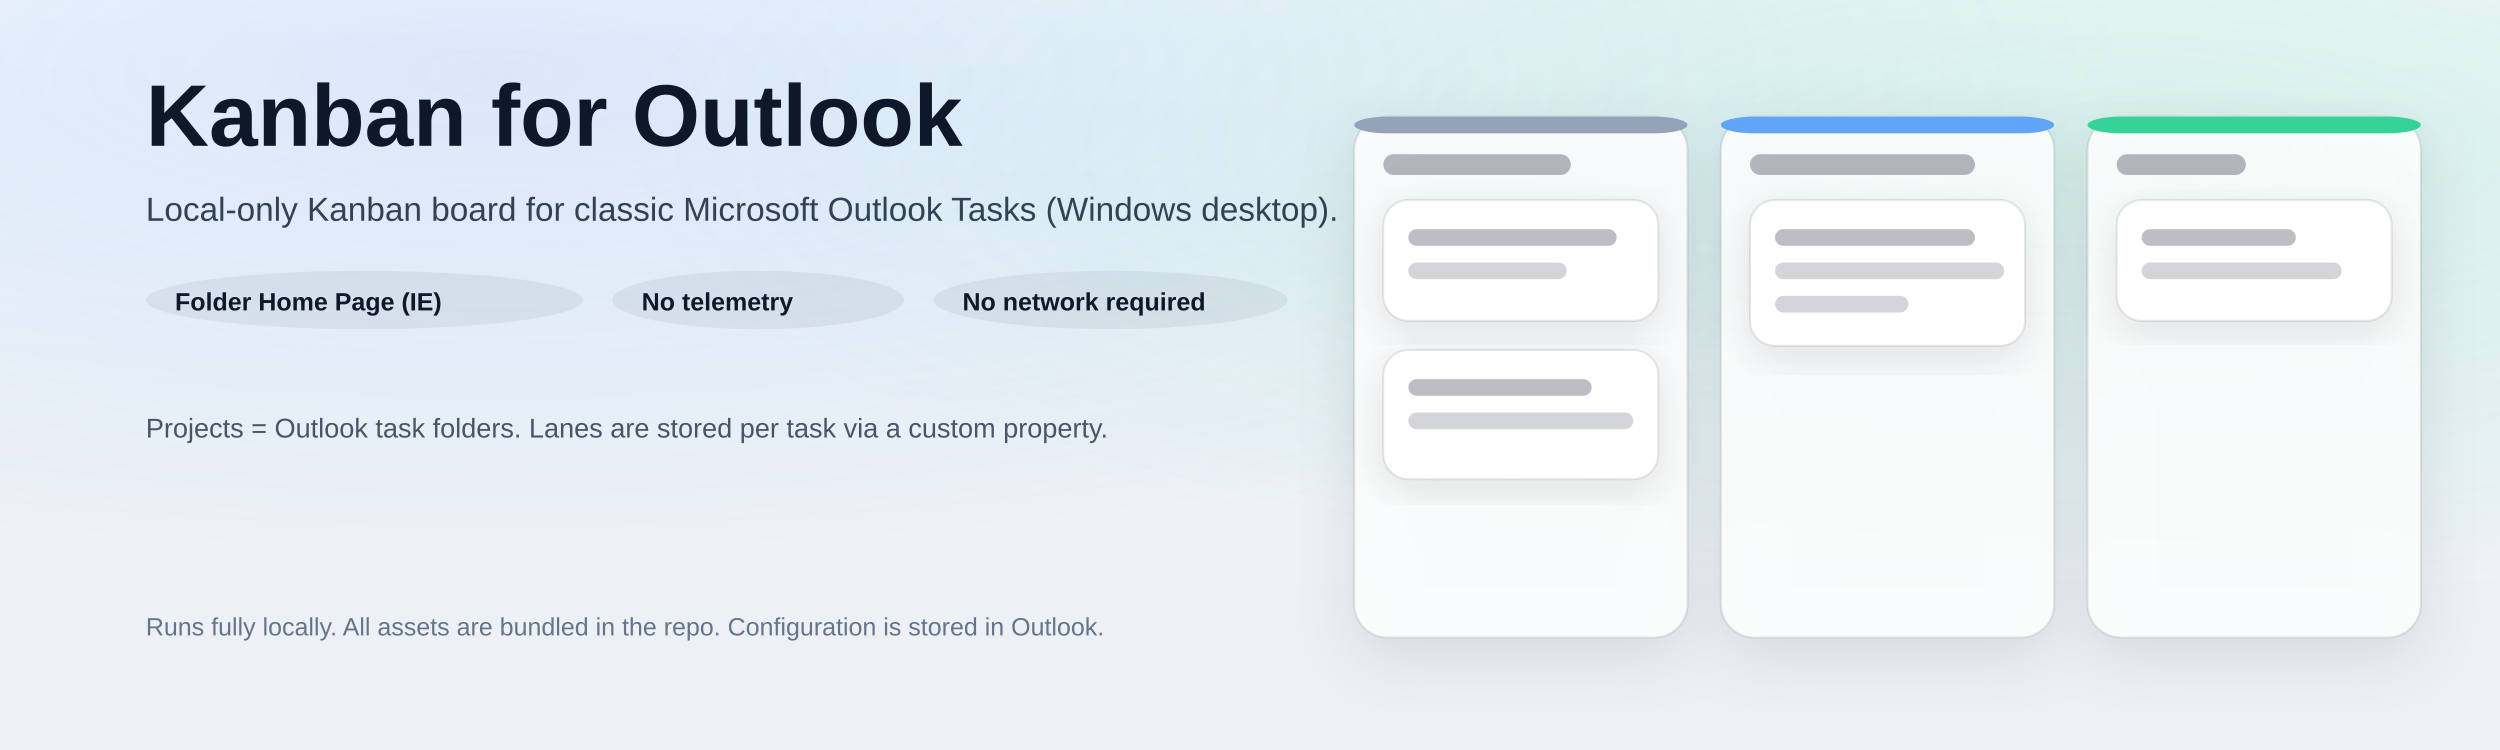
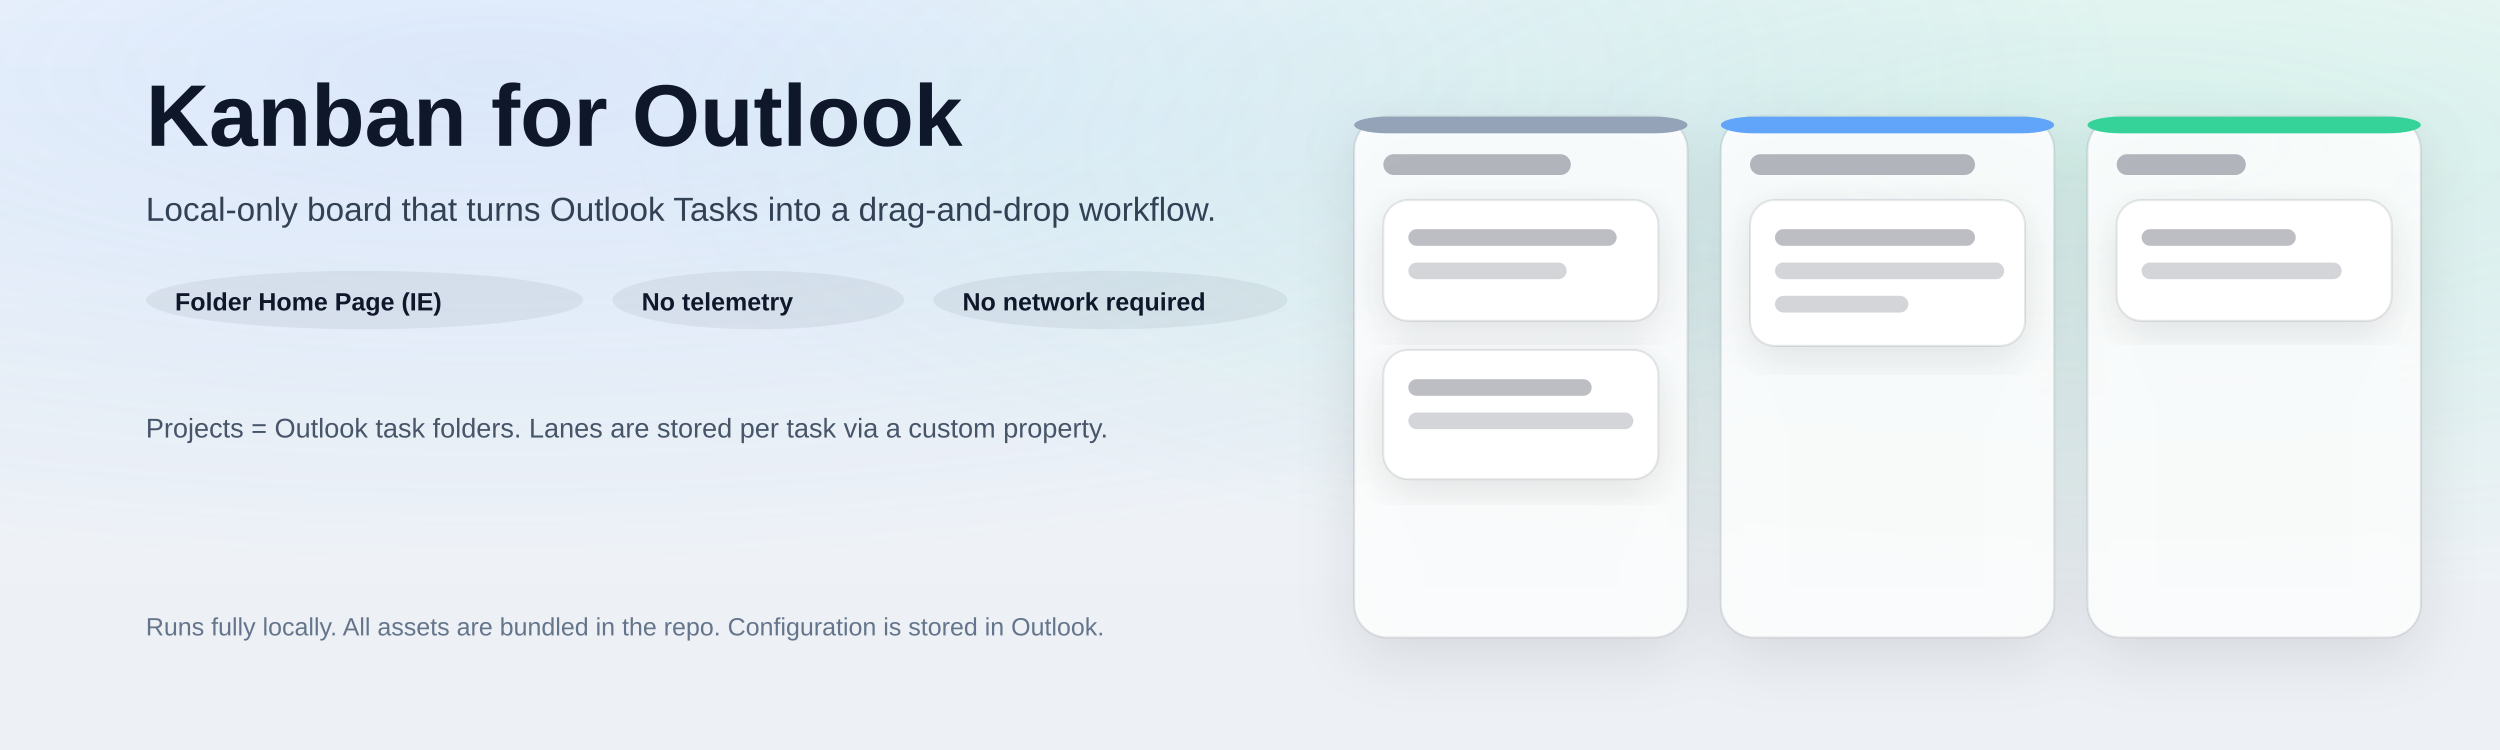
<svg xmlns="http://www.w3.org/2000/svg" width="1200" height="360" viewBox="0 0 1200 360" role="img" aria-label="Kanban for Outlook">
  <defs>
    <linearGradient id="bg" x1="0" y1="0" x2="0" y2="1">
      <stop offset="0" stop-color="#f7f8fb" />
      <stop offset="0.55" stop-color="#eef2f7" />
      <stop offset="1" stop-color="#edf1f6" />
    </linearGradient>
    <radialGradient id="glow1" cx="20%" cy="10%" r="65%">
      <stop offset="0" stop-color="#60a5fa" stop-opacity="0.18" />
      <stop offset="1" stop-color="#60a5fa" stop-opacity="0" />
    </radialGradient>
    <radialGradient id="glow2" cx="85%" cy="20%" r="60%">
      <stop offset="0" stop-color="#34d399" stop-opacity="0.16" />
      <stop offset="1" stop-color="#34d399" stop-opacity="0" />
    </radialGradient>
    <filter id="shadow" x="-20%" y="-20%" width="140%" height="140%">
      <feDropShadow dx="0" dy="10" stdDeviation="14" flood-color="#020617" flood-opacity="0.12" />
    </filter>
    <filter id="cardShadow" x="-20%" y="-20%" width="140%" height="140%">
      <feDropShadow dx="0" dy="6" stdDeviation="10" flood-color="#020617" flood-opacity="0.10" />
    </filter>
  </defs>
  <rect width="1200" height="360" fill="url(#bg)" />
  <rect width="1200" height="360" fill="url(#glow1)" />
  <rect width="1200" height="360" fill="url(#glow2)" />
  <g transform="translate(70 70)" fill="#0f172a">
    <text x="0" y="0" font-family="Segoe UI, Tahoma, Arial, sans-serif" font-weight="800" font-size="42">Kanban for Outlook</text>
-     <text x="0" y="36" font-family="Segoe UI, Tahoma, Arial, sans-serif" font-weight="400" font-size="16" fill="#334155">Local-only Kanban board for classic Microsoft Outlook Tasks (Windows desktop).</text>
+     <text x="0" y="36" font-family="Segoe UI, Tahoma, Arial, sans-serif" font-weight="400" font-size="16" fill="#334155">Local-only board that turns Outlook Tasks into a drag-and-drop workflow.</text>
    <g transform="translate(0 60)">
      <rect x="0" y="0" rx="999" ry="999" width="210" height="28" fill="rgba(15,23,42,0.06)" />
      <text x="14" y="19" font-family="Segoe UI, Tahoma, Arial, sans-serif" font-size="12" font-weight="700" fill="#0f172a">Folder Home Page (IE)</text>
      <rect x="224" y="0" rx="999" ry="999" width="140" height="28" fill="rgba(15,23,42,0.06)" />
      <text x="238" y="19" font-family="Segoe UI, Tahoma, Arial, sans-serif" font-size="12" font-weight="700" fill="#0f172a">No telemetry</text>
      <rect x="378" y="0" rx="999" ry="999" width="170" height="28" fill="rgba(15,23,42,0.06)" />
      <text x="392" y="19" font-family="Segoe UI, Tahoma, Arial, sans-serif" font-size="12" font-weight="700" fill="#0f172a">No network required</text>
    </g>
    <text x="0" y="140" font-family="Segoe UI, Tahoma, Arial, sans-serif" font-size="13" fill="#475569">Projects = Outlook task folders. Lanes are stored per task via a custom property.</text>
  </g>
  <g transform="translate(650 56)" filter="url(#shadow)">
    <g>
      <rect x="0" y="0" width="160" height="250" rx="16" fill="rgba(255,255,255,0.82)" stroke="rgba(15,23,42,0.10)" />
      <rect x="0" y="0" width="160" height="8" rx="16" fill="#94a3b8" />
      <rect x="14" y="18" width="90" height="10" rx="5" fill="rgba(15,23,42,0.30)" />
      <rect x="14" y="40" width="132" height="58" rx="12" fill="#ffffff" stroke="rgba(15,23,42,0.10)" filter="url(#cardShadow)" />
      <rect x="26" y="54" width="100" height="8" rx="4" fill="rgba(15,23,42,0.28)" />
      <rect x="26" y="70" width="76" height="8" rx="4" fill="rgba(15,23,42,0.18)" />
      <rect x="14" y="112" width="132" height="62" rx="12" fill="#ffffff" stroke="rgba(15,23,42,0.10)" filter="url(#cardShadow)" />
      <rect x="26" y="126" width="88" height="8" rx="4" fill="rgba(15,23,42,0.28)" />
      <rect x="26" y="142" width="108" height="8" rx="4" fill="rgba(15,23,42,0.18)" />
    </g>
    <g transform="translate(176 0)">
      <rect x="0" y="0" width="160" height="250" rx="16" fill="rgba(255,255,255,0.82)" stroke="rgba(15,23,42,0.10)" />
      <rect x="0" y="0" width="160" height="8" rx="16" fill="#60a5fa" />
      <rect x="14" y="18" width="108" height="10" rx="5" fill="rgba(15,23,42,0.30)" />
      <rect x="14" y="40" width="132" height="70" rx="12" fill="#ffffff" stroke="rgba(15,23,42,0.10)" filter="url(#cardShadow)" />
      <rect x="26" y="54" width="96" height="8" rx="4" fill="rgba(15,23,42,0.28)" />
      <rect x="26" y="70" width="110" height="8" rx="4" fill="rgba(15,23,42,0.18)" />
      <rect x="26" y="86" width="64" height="8" rx="4" fill="rgba(15,23,42,0.18)" />
    </g>
    <g transform="translate(352 0)">
      <rect x="0" y="0" width="160" height="250" rx="16" fill="rgba(255,255,255,0.82)" stroke="rgba(15,23,42,0.10)" />
      <rect x="0" y="0" width="160" height="8" rx="16" fill="#34d399" />
      <rect x="14" y="18" width="62" height="10" rx="5" fill="rgba(15,23,42,0.30)" />
      <rect x="14" y="40" width="132" height="58" rx="12" fill="#ffffff" stroke="rgba(15,23,42,0.10)" filter="url(#cardShadow)" />
      <rect x="26" y="54" width="74" height="8" rx="4" fill="rgba(15,23,42,0.28)" />
      <rect x="26" y="70" width="96" height="8" rx="4" fill="rgba(15,23,42,0.18)" />
    </g>
  </g>
  <g transform="translate(70 305)">
    <text x="0" y="0" font-family="Segoe UI, Tahoma, Arial, sans-serif" font-size="12" fill="#64748b">Runs fully locally. All assets are bundled in the repo. Configuration is stored in Outlook.</text>
  </g>
</svg>
